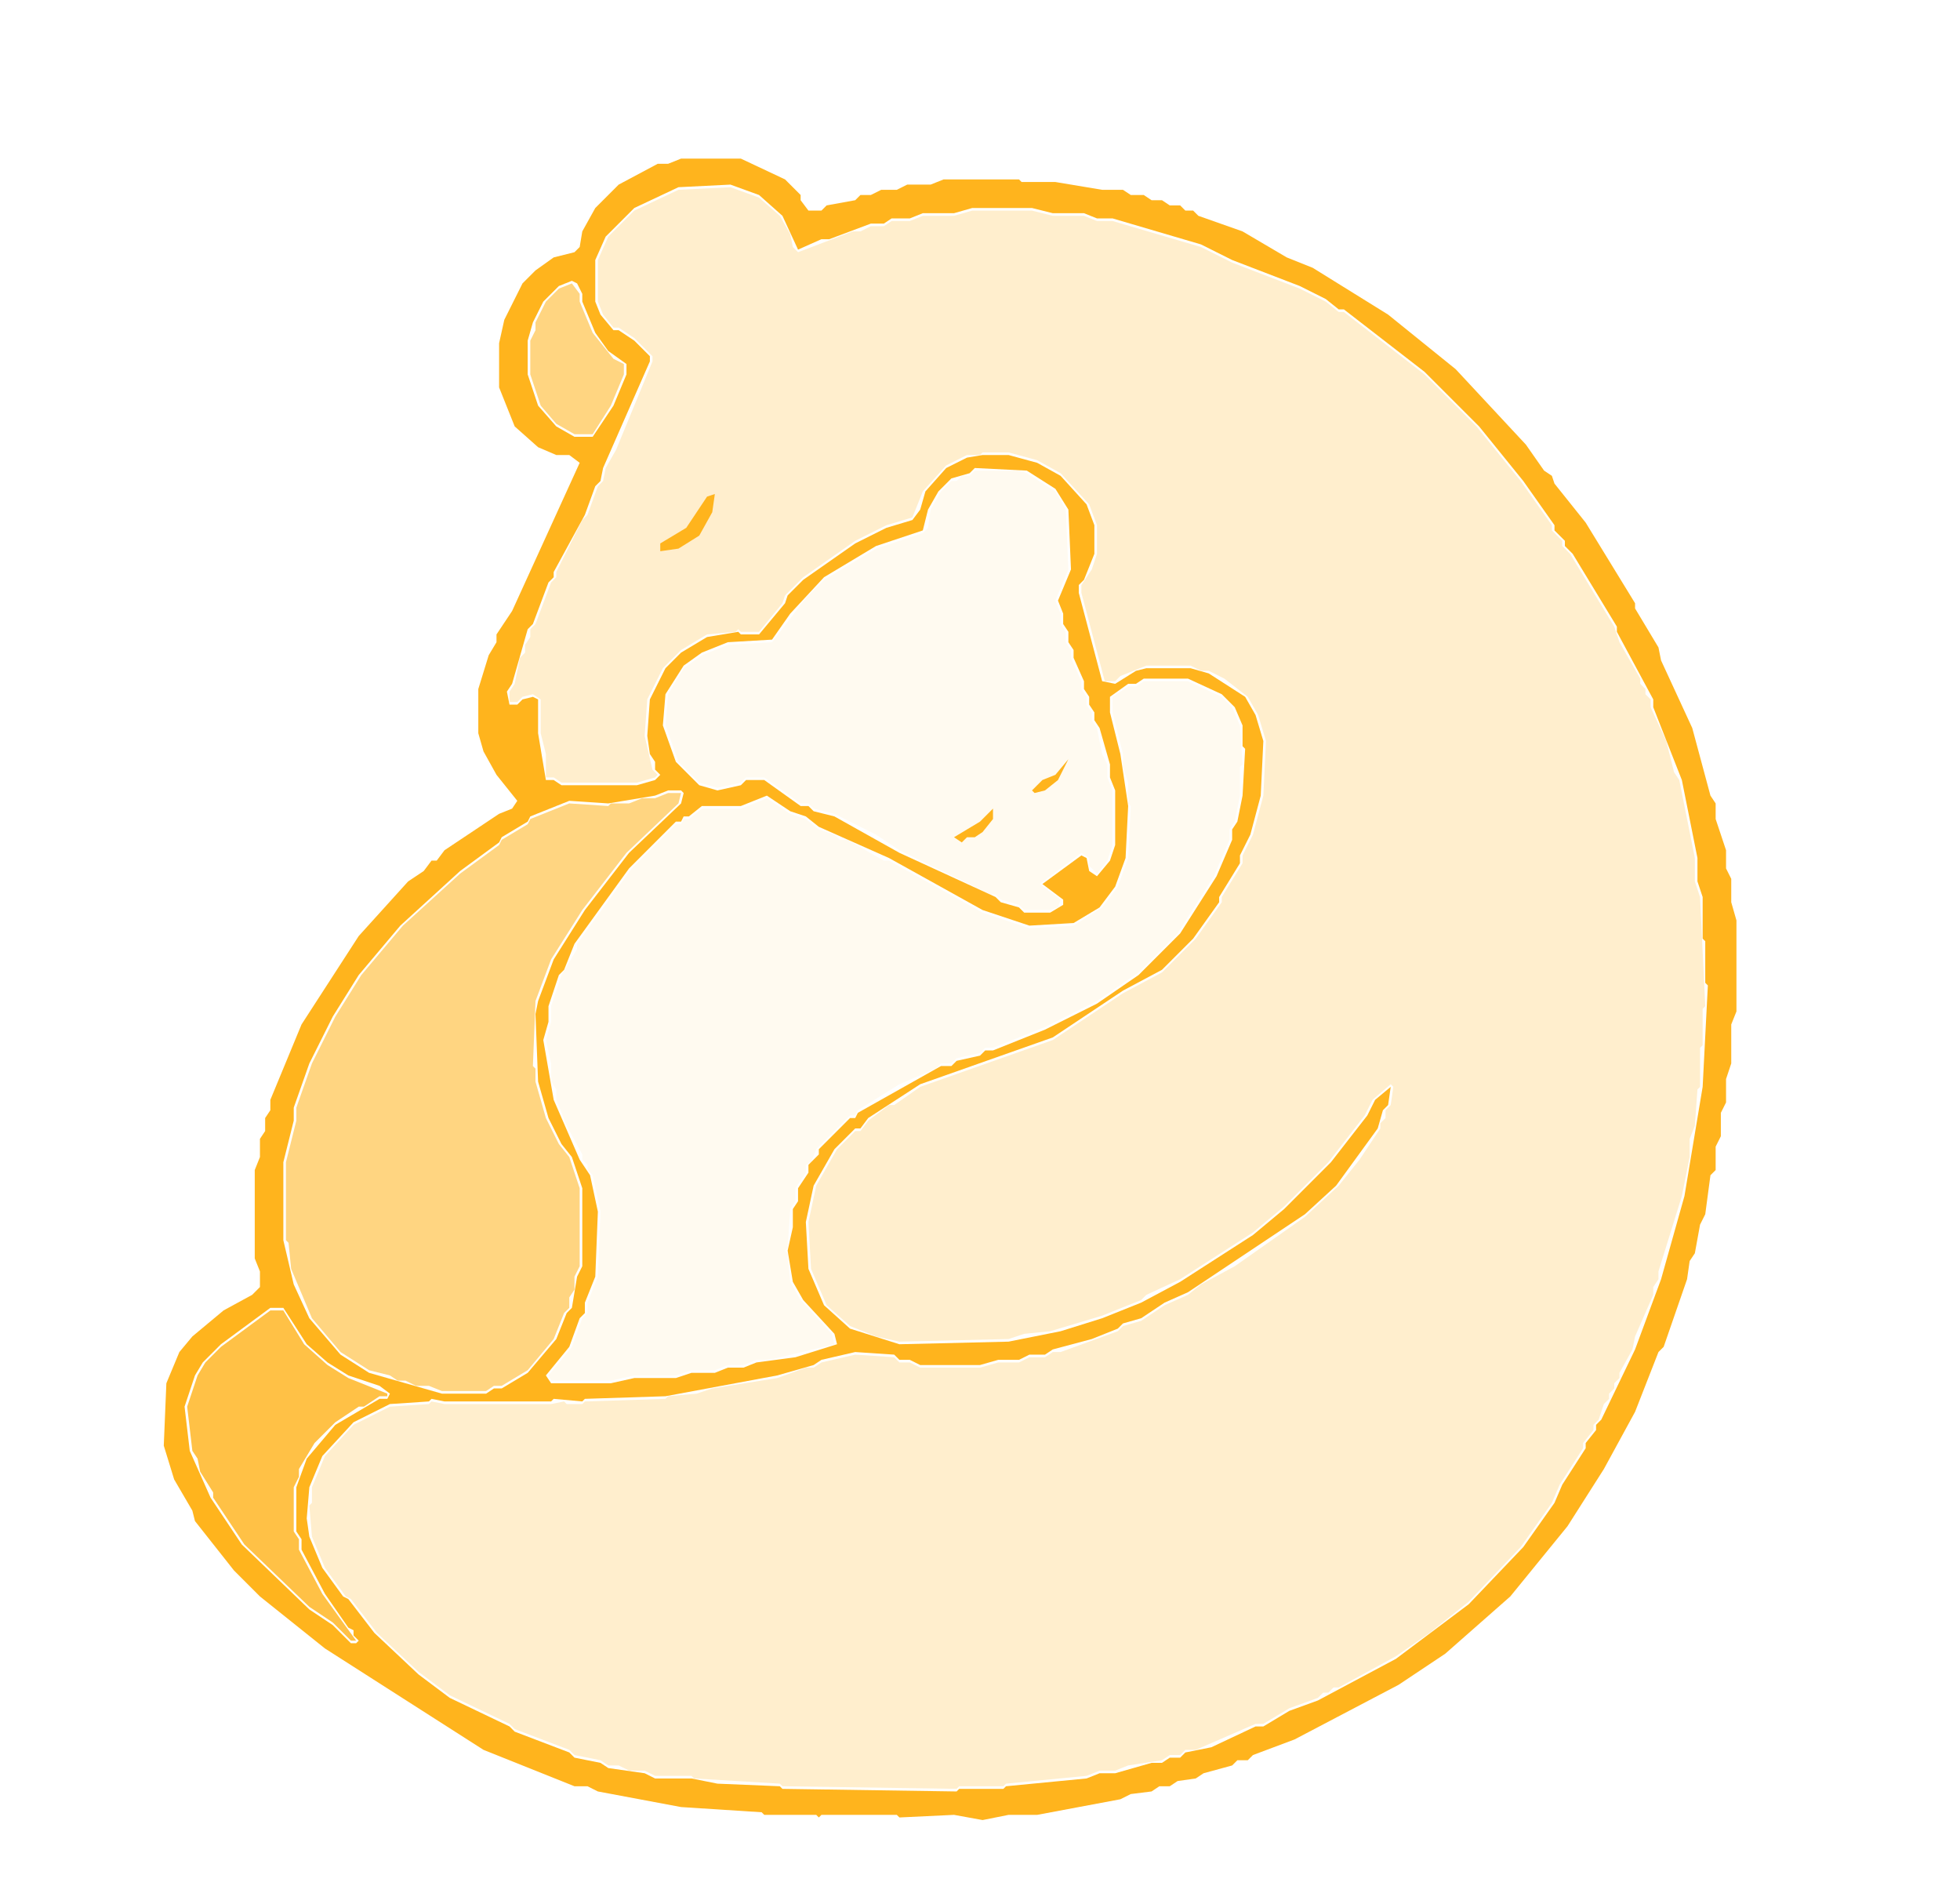
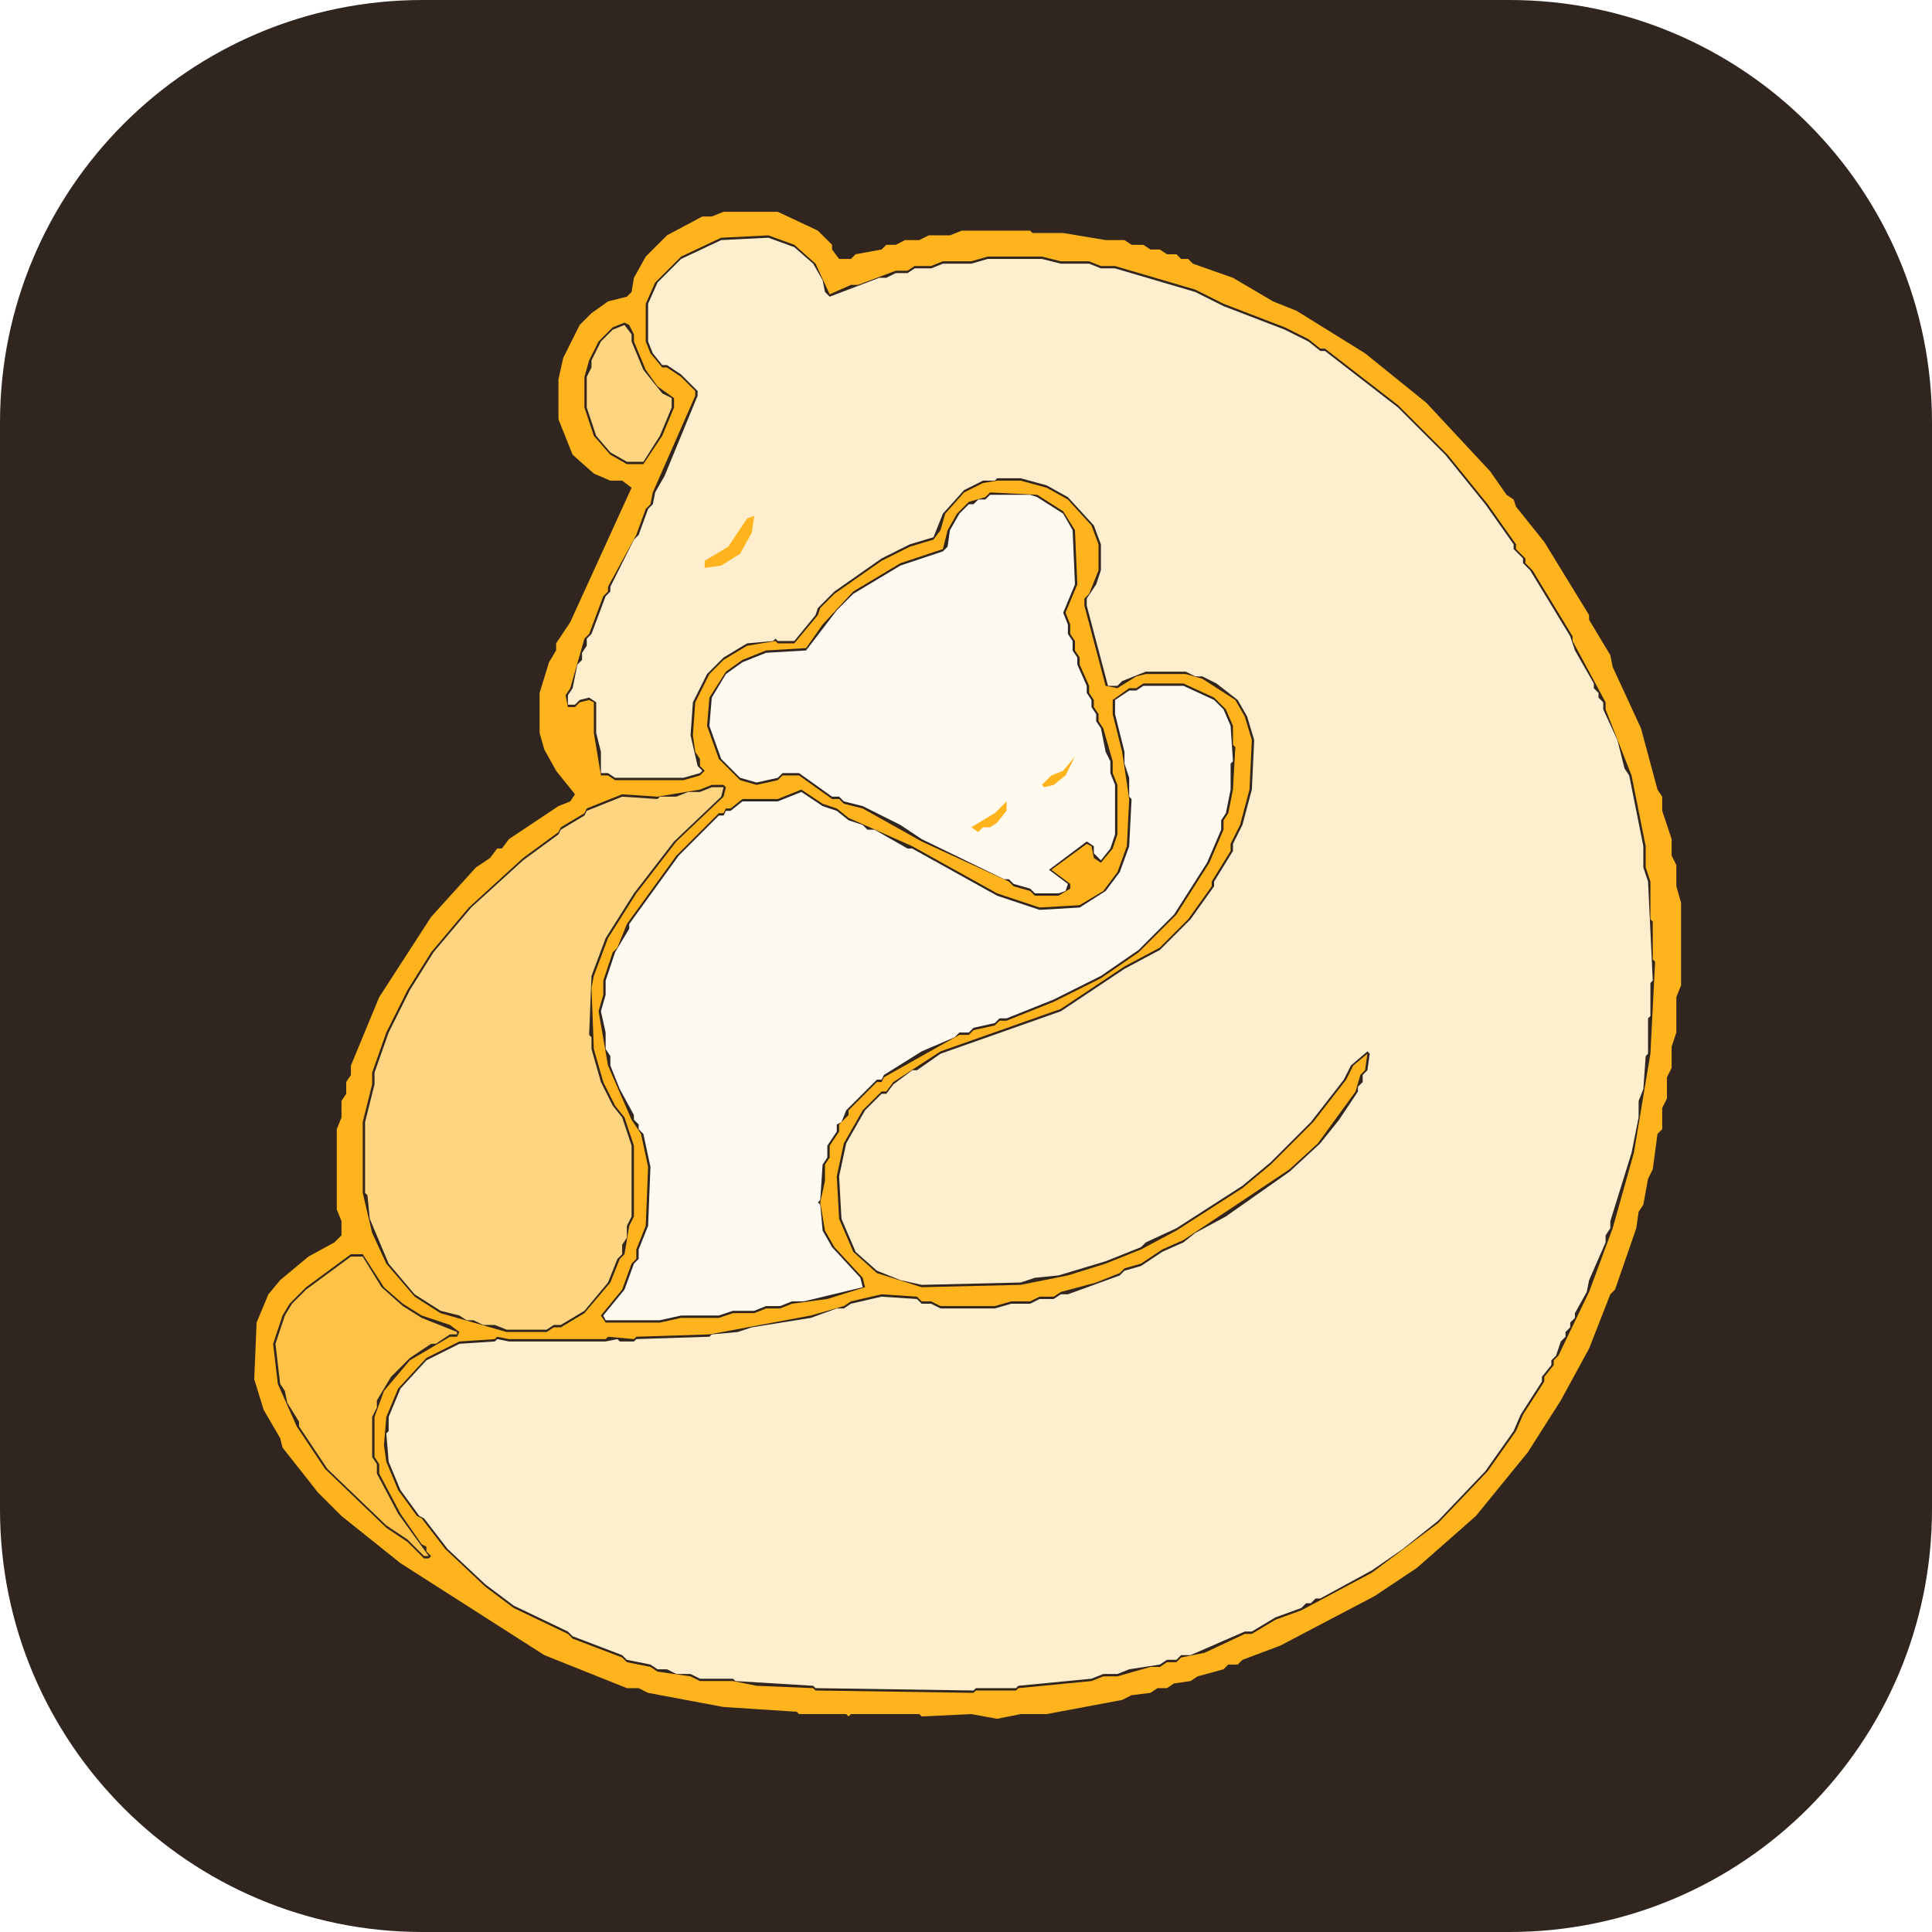
- <svg xmlns="http://www.w3.org/2000/svg" width="754" height="732" viewBox="0 0 754 732" role="img" aria-labelledby="title desc">
-   <path d="M261,73 L244,81 L234,91 L230,100 L230,116 L232,121 L236,126 L238,126 L244,130 L251,137 L251,139 L237,173 L233,180 L232,185 L230,187 L226,198 L224,200 L214,220 L214,222 L212,224 L206,240 L204,242 L204,245 L202,248 L202,251 L200,253 L198,263 L196,266 L196,270 L199,270 L201,268 L205,267 L208,269 L208,282 L210,290 L210,299 L213,299 L216,301 L245,301 L252,299 L253,298 L251,296 L248,283 L249,269 L255,257 L262,250 L272,244 L283,243 L284,242 L285,243 L292,243 L301,232 L302,229 L309,222 L329,208 L341,202 L351,199 L355,189 L364,179 L372,175 L377,175 L378,174 L388,174 L399,177 L408,182 L419,194 L422,202 L422,213 L420,219 L416,225 L416,228 L425,262 L429,262 L431,260 L441,256 L458,256 L462,258 L465,258 L471,261 L480,268 L484,275 L487,285 L486,306 L482,321 L478,329 L478,332 L470,345 L470,347 L460,361 L447,374 L432,382 L405,400 L354,418 L344,425 L342,425 L334,431 L331,435 L329,435 L322,442 L314,456 L311,470 L312,488 L318,502 L327,510 L337,514 L346,516 L388,515 L394,513 L404,512 L424,506 L439,500 L441,498 L454,492 L482,474 L494,464 L511,447 L525,429 L528,423 L535,417 L536,418 L535,425 L533,427 L533,430 L531,432 L531,434 L523,446 L515,456 L502,468 L475,487 L462,494 L457,498 L448,502 L439,508 L432,510 L430,512 L408,520 L405,520 L402,522 L396,522 L392,524 L384,524 L377,526 L354,526 L350,524 L346,524 L344,522 L329,521 L316,524 L313,526 L310,526 L299,530 L274,534 L268,536 L257,537 L256,538 L225,539 L224,540 L218,540 L217,539 L212,540 L171,540 L166,539 L165,540 L150,541 L136,548 L125,560 L120,572 L120,578 L119,579 L120,591 L125,603 L133,614 L135,615 L145,628 L161,643 L173,652 L196,663 L198,665 L219,673 L221,675 L231,677 L234,679 L238,679 L242,681 L248,681 L252,683 L266,683 L267,684 L300,686 L301,687 L368,688 L369,687 L386,687 L387,686 L418,683 L423,681 L429,681 L434,679 L447,677 L450,675 L454,675 L456,673 L460,673 L483,663 L486,663 L496,657 L507,653 L509,651 L511,651 L513,649 L515,649 L537,637 L550,628 L565,616 L585,595 L597,578 L600,571 L609,557 L609,555 L613,550 L613,548 L615,546 L617,540 L619,538 L619,536 L621,534 L621,532 L623,530 L623,528 L628,519 L629,514 L636,498 L636,495 L638,492 L638,489 L647,460 L650,445 L650,438 L652,433 L653,419 L654,418 L654,403 L655,402 L655,388 L656,387 L654,345 L652,339 L652,330 L646,300 L644,297 L641,285 L635,272 L635,269 L633,267 L633,265 L631,263 L631,261 L623,247 L621,241 L604,213 L601,210 L601,208 L597,204 L597,202 L585,185 L568,164 L548,144 L517,120 L515,120 L510,116 L500,111 L474,101 L462,95 L428,85 L422,85 L417,83 L405,83 L397,81 L374,81 L367,83 L355,83 L350,85 L343,85 L340,87 L335,87 L331,89 L328,89 L307,97 L305,95 L304,90 L300,83 L292,76 L281,72 Z" fill="#FFEECD" data-part="parent body" />
-   <path d="M220,109 L215,111 L210,116 L206,124 L206,127 L204,131 L204,144 L208,156 L214,163 L221,167 L228,167 L235,156 L240,144 L240,140 L236,138 L228,128 L223,116 L223,113 Z" fill="#FFD581" data-part="parent ear" />
-   <path d="M262,305 L257,305 L252,307 L247,307 L242,309 L235,309 L234,310 L219,309 L204,315 L203,317 L193,323 L192,325 L177,336 L155,356 L139,375 L129,391 L120,409 L114,426 L114,431 L110,447 L110,477 L111,478 L112,488 L120,507 L131,520 L142,527 L150,529 L153,531 L156,531 L160,533 L165,533 L170,535 L187,535 L190,533 L193,533 L203,527 L213,515 L217,505 L219,503 L219,499 L221,496 L221,491 L223,487 L223,457 L219,445 L215,440 L210,430 L206,416 L206,411 L205,410 L206,385 L212,369 L224,350 L241,328 L261,309 Z" fill="#FFD581" data-part="parent left arm" />
-   <path d="M104,504 L85,518 L79,524 L76,529 L72,541 L74,558 L76,561 L77,566 L82,574 L82,576 L94,594 L119,618 L128,624 L135,631 L137,631 L124,613 L115,596 L115,592 L113,589 L113,572 L115,568 L115,565 L121,555 L129,547 L138,541 L140,541 L146,537 L149,537 L149,536 L134,530 L126,525 L117,517 L109,504 Z" fill="#FFC146" data-part="parent paw" />
-   <path d="M470,268 L457,262 L440,262 L437,264 L434,264 L428,268 L428,274 L432,290 L432,295 L434,301 L434,309 L435,310 L434,330 L430,341 L424,349 L413,356 L396,357 L378,351 L342,331 L340,331 L326,323 L323,323 L321,321 L315,319 L310,315 L304,313 L295,307 L285,311 L270,311 L265,315 L263,315 L262,317 L260,317 L243,334 L222,363 L222,365 L216,375 L212,387 L212,393 L210,400 L212,409 L212,416 L214,419 L214,423 L218,433 L224,444 L224,446 L226,448 L226,450 L228,452 L231,466 L230,491 L226,501 L226,505 L224,507 L220,518 L211,529 L212,531 L235,531 L244,529 L260,529 L266,527 L275,527 L280,525 L286,525 L291,523 L296,523 L321,517 L320,513 L308,500 L304,493 L303,482 L302,481 L303,480 L304,465 L306,462 L306,457 L310,451 L310,448 L312,447 L314,442 L327,429 L329,429 L330,427 L346,417 L360,411 L362,409 L366,409 L368,407 L377,405 L379,403 L382,403 L402,395 L422,385 L438,374 L453,359 L467,337 L473,323 L473,319 L475,316 L477,306 L477,295 L478,294 L477,279 L474,272 Z" fill="#FFFAF0" data-part="baby body" />
-   <path d="M375,181 L373,183 L370,183 L368,185 L366,185 L362,189 L358,196 L357,203 L355,205 L337,211 L317,223 L310,230 L297,247 L280,248 L270,252 L263,257 L257,267 L256,279 L261,293 L269,301 L276,303 L285,301 L287,299 L294,299 L308,309 L311,309 L313,311 L321,313 L337,321 L346,327 L381,344 L383,344 L385,346 L392,348 L394,350 L404,350 L407,349 L408,346 L400,340 L416,328 L419,330 L419,333 L422,336 L426,331 L428,325 L428,304 L426,299 L426,294 L424,290 L422,280 L420,277 L420,274 L418,271 L418,268 L416,265 L416,262 L412,253 L412,250 L410,247 L410,243 L408,240 L408,236 L406,231 L411,219 L410,196 L406,189 L395,182 L392,181 Z" fill="#FFFAF0" data-part="baby head" />
-   <path d="M253,63 L238,71 L229,80 L224,89 L223,95 L221,97 L213,99 L206,104 L201,109 L194,123 L192,132 L192,149 L198,164 L207,172 L214,175 L219,175 L223,178 L197,235 L191,244 L191,247 L188,252 L184,265 L184,282 L186,289 L191,298 L199,308 L197,311 L192,313 L171,327 L168,331 L166,331 L163,335 L157,339 L138,360 L116,394 L104,423 L104,427 L102,430 L102,435 L100,438 L100,445 L98,450 L98,484 L100,489 L100,495 L97,498 L86,504 L74,514 L69,520 L64,532 L63,556 L67,569 L74,581 L75,585 L90,604 L100,614 L125,634 L186,673 L221,687 L226,687 L230,689 L262,695 L293,697 L294,698 L314,698 L315,699 L316,698 L345,698 L346,699 L367,698 L378,700 L388,698 L399,698 L431,692 L435,690 L443,689 L446,687 L450,687 L453,685 L460,684 L463,682 L474,679 L476,677 L480,677 L482,675 L498,669 L538,648 L556,636 L581,614 L603,587 L617,565 L629,543 L638,520 L640,518 L649,492 L650,485 L652,482 L654,471 L656,467 L658,452 L660,450 L660,441 L662,437 L662,428 L664,424 L664,415 L666,409 L666,394 L668,389 L668,354 L666,347 L666,338 L664,334 L664,327 L660,315 L660,309 L658,306 L651,280 L639,254 L638,249 L629,234 L629,232 L610,201 L598,186 L597,183 L594,181 L587,171 L560,142 L534,121 L505,103 L495,99 L478,89 L461,83 L459,81 L456,81 L454,79 L450,79 L447,77 L443,77 L440,75 L435,75 L432,73 L424,73 L406,70 L393,70 L392,69 L363,69 L358,71 L349,71 L345,73 L339,73 L335,75 L331,75 L329,77 L318,79 L316,81 L311,81 L308,77 L308,75 L302,69 L285,61 L262,61 L257,63 Z M104,503 L109,503 L118,517 L126,524 L134,529 L146,533 L150,536 L149,538 L146,538 L129,548 L118,561 L114,572 L114,589 L116,592 L116,596 L125,613 L134,626 L136,627 L136,629 L138,631 L137,632 L135,632 L128,625 L119,619 L93,594 L81,576 L73,558 L71,541 L75,529 L78,524 L85,517 Z M262,304 L263,305 L262,309 L242,328 L225,350 L213,369 L207,385 L206,390 L207,416 L211,430 L216,440 L220,445 L224,457 L224,487 L222,491 L220,503 L218,505 L214,515 L203,528 L193,534 L190,534 L187,536 L170,536 L142,528 L131,521 L119,507 L113,494 L109,477 L109,447 L113,431 L113,426 L119,409 L128,391 L138,375 L154,356 L177,335 L192,324 L193,322 L203,316 L204,314 L219,308 L234,309 L252,306 L257,304 Z M470,267 L475,272 L478,279 L478,287 L479,288 L478,306 L476,316 L474,319 L474,323 L468,337 L454,359 L438,375 L422,386 L402,396 L382,404 L379,404 L377,406 L368,408 L366,410 L362,410 L330,428 L329,430 L327,430 L315,442 L315,444 L311,448 L311,451 L307,457 L307,462 L305,465 L305,472 L303,481 L305,493 L309,500 L321,513 L322,517 L306,522 L291,524 L286,526 L280,526 L275,528 L266,528 L260,530 L244,530 L235,532 L212,532 L210,529 L219,518 L223,507 L225,505 L225,501 L229,491 L230,466 L227,452 L223,446 L213,423 L209,400 L211,393 L211,387 L215,375 L217,373 L221,363 L242,334 L260,316 L262,316 L263,314 L265,314 L270,310 L285,310 L295,306 L304,312 L310,314 L315,318 L342,330 L378,350 L396,356 L413,355 L423,349 L429,341 L433,330 L434,310 L431,290 L427,274 L427,268 L434,263 L437,263 L440,261 L457,261 Z M375,180 L395,181 L406,188 L411,196 L412,219 L407,231 L409,236 L409,240 L411,243 L411,247 L413,250 L413,253 L417,262 L417,265 L419,268 L419,271 L421,274 L421,277 L423,280 L427,294 L427,299 L429,304 L429,325 L427,331 L422,337 L419,335 L418,330 L416,329 L401,340 L409,346 L409,348 L404,351 L394,351 L392,349 L385,347 L383,345 L346,328 L321,314 L313,312 L311,310 L308,310 L294,300 L287,300 L285,302 L276,304 L269,302 L260,293 L255,279 L256,267 L263,256 L270,251 L280,247 L297,246 L304,236 L317,222 L337,210 L355,204 L357,196 L361,189 L366,184 L373,182 Z M382,311 L377,316 L367,322 L370,324 L372,322 L375,322 L378,320 L382,315 Z M411,292 L406,298 L401,300 L397,304 L398,305 L402,304 L407,300 Z M220,108 L222,109 L224,113 L224,116 L229,128 L234,135 L241,140 L241,144 L236,156 L228,168 L221,168 L214,164 L207,156 L203,144 L203,131 L205,124 L209,116 L215,110 Z M261,72 L281,71 L292,75 L301,83 L307,96 L316,92 L319,92 L335,86 L340,86 L343,84 L350,84 L355,82 L367,82 L374,80 L397,80 L405,82 L417,82 L422,84 L428,84 L462,94 L474,100 L500,110 L510,115 L515,119 L517,119 L548,143 L569,164 L586,185 L598,202 L598,204 L602,208 L602,210 L605,213 L622,241 L622,243 L636,269 L636,272 L647,300 L653,330 L653,339 L655,345 L655,361 L656,362 L656,378 L657,379 L655,418 L648,460 L639,492 L629,519 L616,546 L614,548 L614,550 L610,555 L610,557 L601,571 L598,578 L586,595 L565,617 L537,638 L507,654 L496,658 L486,664 L483,664 L466,672 L456,674 L454,676 L450,676 L447,678 L443,678 L429,682 L423,682 L418,684 L387,687 L386,688 L369,688 L368,689 L301,688 L300,687 L276,686 L266,684 L252,684 L248,682 L234,680 L231,678 L221,676 L219,674 L198,666 L196,664 L173,653 L161,644 L144,628 L134,615 L132,614 L124,603 L119,591 L118,584 L119,572 L124,560 L136,547 L150,540 L165,539 L166,538 L171,539 L212,539 L213,538 L224,539 L225,538 L256,537 L299,529 L313,525 L316,523 L329,520 L344,521 L346,523 L350,523 L354,525 L377,525 L384,523 L392,523 L396,521 L402,521 L405,519 L420,515 L430,511 L432,509 L439,507 L448,501 L457,497 L502,467 L514,456 L530,434 L532,427 L534,425 L535,418 L529,423 L526,429 L512,447 L494,465 L482,475 L454,493 L439,501 L424,507 L408,512 L388,516 L346,517 L327,511 L317,502 L311,488 L310,470 L313,456 L321,442 L329,434 L331,434 L334,430 L354,417 L405,399 L432,381 L447,373 L459,361 L469,347 L469,345 L477,332 L477,329 L481,321 L485,306 L486,285 L483,275 L479,268 L465,259 L458,257 L441,257 L437,258 L429,263 L424,262 L415,228 L415,225 L417,223 L421,213 L421,202 L418,194 L408,183 L399,178 L388,175 L378,175 L372,176 L364,180 L356,189 L354,196 L351,200 L341,203 L329,209 L309,223 L303,229 L302,232 L292,244 L285,244 L284,243 L272,245 L262,251 L256,257 L250,269 L249,283 L250,290 L252,293 L252,296 L254,298 L252,300 L245,302 L216,302 L213,300 L210,300 L207,282 L207,269 L205,268 L201,269 L199,271 L196,271 L195,266 L197,263 L203,242 L205,240 L211,224 L213,222 L213,220 L225,198 L229,187 L231,185 L232,180 L250,139 L250,137 L244,131 L238,127 L236,127 L231,121 L229,116 L229,100 L233,91 L244,80 Z M275,190 L272,191 L264,203 L254,209 L254,212 L261,211 L269,206 L274,197 Z" fill="#FFB41D" fill-rule="evenodd" data-part="original linework" />
+ <svg xmlns="http://www.w3.org/2000/svg" viewBox="0 0 512 512">
+   <rect width="512" height="512" rx="112" fill="#30251F" />
+   <g transform="translate(28 18) scale(0.625)">
+     <path d="M261,73 L244,81 L234,91 L230,100 L230,116 L232,121 L236,126 L238,126 L244,130 L251,137 L251,139 L237,173 L233,180 L232,185 L230,187 L226,198 L224,200 L214,220 L214,222 L212,224 L206,240 L204,242 L204,245 L202,248 L202,251 L200,253 L198,263 L196,266 L196,270 L199,270 L201,268 L205,267 L208,269 L208,282 L210,290 L210,299 L213,299 L216,301 L245,301 L252,299 L253,298 L251,296 L248,283 L249,269 L255,257 L262,250 L272,244 L283,243 L284,242 L285,243 L292,243 L301,232 L302,229 L309,222 L329,208 L341,202 L351,199 L355,189 L364,179 L372,175 L377,175 L378,174 L388,174 L399,177 L408,182 L419,194 L422,202 L422,213 L420,219 L416,225 L416,228 L425,262 L429,262 L431,260 L441,256 L458,256 L462,258 L465,258 L471,261 L480,268 L484,275 L487,285 L486,306 L482,321 L478,329 L478,332 L470,345 L470,347 L460,361 L447,374 L432,382 L405,400 L354,418 L344,425 L342,425 L334,431 L331,435 L329,435 L322,442 L314,456 L311,470 L312,488 L318,502 L327,510 L337,514 L346,516 L388,515 L394,513 L404,512 L424,506 L439,500 L441,498 L454,492 L482,474 L494,464 L511,447 L525,429 L528,423 L535,417 L536,418 L535,425 L533,427 L533,430 L531,432 L531,434 L523,446 L515,456 L502,468 L475,487 L462,494 L457,498 L448,502 L439,508 L432,510 L430,512 L408,520 L405,520 L402,522 L396,522 L392,524 L384,524 L377,526 L354,526 L350,524 L346,524 L344,522 L329,521 L316,524 L313,526 L310,526 L299,530 L274,534 L268,536 L257,537 L256,538 L225,539 L224,540 L218,540 L217,539 L212,540 L171,540 L166,539 L165,540 L150,541 L136,548 L125,560 L120,572 L120,578 L119,579 L120,591 L125,603 L133,614 L135,615 L145,628 L161,643 L173,652 L196,663 L198,665 L219,673 L221,675 L231,677 L234,679 L238,679 L242,681 L248,681 L252,683 L266,683 L267,684 L300,686 L301,687 L368,688 L369,687 L386,687 L387,686 L418,683 L423,681 L429,681 L434,679 L447,677 L450,675 L454,675 L456,673 L460,673 L483,663 L486,663 L496,657 L507,653 L509,651 L511,651 L513,649 L515,649 L537,637 L550,628 L565,616 L585,595 L597,578 L600,571 L609,557 L609,555 L613,550 L613,548 L615,546 L617,540 L619,538 L619,536 L621,534 L621,532 L623,530 L623,528 L628,519 L629,514 L636,498 L636,495 L638,492 L638,489 L647,460 L650,445 L650,438 L652,433 L653,419 L654,418 L654,403 L655,402 L655,388 L656,387 L654,345 L652,339 L652,330 L646,300 L644,297 L641,285 L635,272 L635,269 L633,267 L633,265 L631,263 L631,261 L623,247 L621,241 L604,213 L601,210 L601,208 L597,204 L597,202 L585,185 L568,164 L548,144 L517,120 L515,120 L510,116 L500,111 L474,101 L462,95 L428,85 L422,85 L417,83 L405,83 L397,81 L374,81 L367,83 L355,83 L350,85 L343,85 L340,87 L335,87 L331,89 L328,89 L307,97 L305,95 L304,90 L300,83 L292,76 L281,72 Z" fill="#FFEECD" />
+     <path d="M220,109 L215,111 L210,116 L206,124 L206,127 L204,131 L204,144 L208,156 L214,163 L221,167 L228,167 L235,156 L240,144 L240,140 L236,138 L228,128 L223,116 L223,113 Z" fill="#FFD581" />
+     <path d="M262,305 L257,305 L252,307 L247,307 L242,309 L235,309 L234,310 L219,309 L204,315 L203,317 L193,323 L192,325 L177,336 L155,356 L139,375 L129,391 L120,409 L114,426 L114,431 L110,447 L110,477 L111,478 L112,488 L120,507 L131,520 L142,527 L150,529 L153,531 L156,531 L160,533 L165,533 L170,535 L187,535 L190,533 L193,533 L203,527 L213,515 L217,505 L219,503 L219,499 L221,496 L221,491 L223,487 L223,457 L219,445 L215,440 L210,430 L206,416 L206,411 L205,410 L206,385 L212,369 L224,350 L241,328 L261,309 Z" fill="#FFD581" />
+     <path d="M104,504 L85,518 L79,524 L76,529 L72,541 L74,558 L76,561 L77,566 L82,574 L82,576 L94,594 L119,618 L128,624 L135,631 L137,631 L124,613 L115,596 L115,592 L113,589 L113,572 L115,568 L115,565 L121,555 L129,547 L138,541 L140,541 L146,537 L149,537 L149,536 L134,530 L126,525 L117,517 L109,504 Z" fill="#FFC146" />
+     <path d="M470,268 L457,262 L440,262 L437,264 L434,264 L428,268 L428,274 L432,290 L432,295 L434,301 L434,309 L435,310 L434,330 L430,341 L424,349 L413,356 L396,357 L378,351 L342,331 L340,331 L326,323 L323,323 L321,321 L315,319 L310,315 L304,313 L295,307 L285,311 L270,311 L265,315 L263,315 L262,317 L260,317 L243,334 L222,363 L222,365 L216,375 L212,387 L212,393 L210,400 L212,409 L212,416 L214,419 L214,423 L218,433 L224,444 L224,446 L226,448 L226,450 L228,452 L231,466 L230,491 L226,501 L226,505 L224,507 L220,518 L211,529 L212,531 L235,531 L244,529 L260,529 L266,527 L275,527 L280,525 L286,525 L291,523 L296,523 L321,517 L320,513 L308,500 L304,493 L303,482 L302,481 L303,480 L304,465 L306,462 L306,457 L310,451 L310,448 L312,447 L314,442 L327,429 L329,429 L330,427 L346,417 L360,411 L362,409 L366,409 L368,407 L377,405 L379,403 L382,403 L402,395 L422,385 L438,374 L453,359 L467,337 L473,323 L473,319 L475,316 L477,306 L477,295 L478,294 L477,279 L474,272 Z" fill="#FFFAF0" />
+     <path d="M375,181 L373,183 L370,183 L368,185 L366,185 L362,189 L358,196 L357,203 L355,205 L337,211 L317,223 L310,230 L297,247 L280,248 L270,252 L263,257 L257,267 L256,279 L261,293 L269,301 L276,303 L285,301 L287,299 L294,299 L308,309 L311,309 L313,311 L321,313 L337,321 L346,327 L381,344 L383,344 L385,346 L392,348 L394,350 L404,350 L407,349 L408,346 L400,340 L416,328 L419,330 L419,333 L422,336 L426,331 L428,325 L428,304 L426,299 L426,294 L424,290 L422,280 L420,277 L420,274 L418,271 L418,268 L416,265 L416,262 L412,253 L412,250 L410,247 L410,243 L408,240 L408,236 L406,231 L411,219 L410,196 L406,189 L395,182 L392,181 Z" fill="#FFFAF0" />
+     <path d="M253,63 L238,71 L229,80 L224,89 L223,95 L221,97 L213,99 L206,104 L201,109 L194,123 L192,132 L192,149 L198,164 L207,172 L214,175 L219,175 L223,178 L197,235 L191,244 L191,247 L188,252 L184,265 L184,282 L186,289 L191,298 L199,308 L197,311 L192,313 L171,327 L168,331 L166,331 L163,335 L157,339 L138,360 L116,394 L104,423 L104,427 L102,430 L102,435 L100,438 L100,445 L98,450 L98,484 L100,489 L100,495 L97,498 L86,504 L74,514 L69,520 L64,532 L63,556 L67,569 L74,581 L75,585 L90,604 L100,614 L125,634 L186,673 L221,687 L226,687 L230,689 L262,695 L293,697 L294,698 L314,698 L315,699 L316,698 L345,698 L346,699 L367,698 L378,700 L388,698 L399,698 L431,692 L435,690 L443,689 L446,687 L450,687 L453,685 L460,684 L463,682 L474,679 L476,677 L480,677 L482,675 L498,669 L538,648 L556,636 L581,614 L603,587 L617,565 L629,543 L638,520 L640,518 L649,492 L650,485 L652,482 L654,471 L656,467 L658,452 L660,450 L660,441 L662,437 L662,428 L664,424 L664,415 L666,409 L666,394 L668,389 L668,354 L666,347 L666,338 L664,334 L664,327 L660,315 L660,309 L658,306 L651,280 L639,254 L638,249 L629,234 L629,232 L610,201 L598,186 L597,183 L594,181 L587,171 L560,142 L534,121 L505,103 L495,99 L478,89 L461,83 L459,81 L456,81 L454,79 L450,79 L447,77 L443,77 L440,75 L435,75 L432,73 L424,73 L406,70 L393,70 L392,69 L363,69 L358,71 L349,71 L345,73 L339,73 L335,75 L331,75 L329,77 L318,79 L316,81 L311,81 L308,77 L308,75 L302,69 L285,61 L262,61 L257,63 Z M104,503 L109,503 L118,517 L126,524 L134,529 L146,533 L150,536 L149,538 L146,538 L129,548 L118,561 L114,572 L114,589 L116,592 L116,596 L125,613 L134,626 L136,627 L136,629 L138,631 L137,632 L135,632 L128,625 L119,619 L93,594 L81,576 L73,558 L71,541 L75,529 L78,524 L85,517 Z M262,304 L263,305 L262,309 L242,328 L225,350 L213,369 L207,385 L206,390 L207,416 L211,430 L216,440 L220,445 L224,457 L224,487 L222,491 L220,503 L218,505 L214,515 L203,528 L193,534 L190,534 L187,536 L170,536 L142,528 L131,521 L119,507 L113,494 L109,477 L109,447 L113,431 L113,426 L119,409 L128,391 L138,375 L154,356 L177,335 L192,324 L193,322 L203,316 L204,314 L219,308 L234,309 L252,306 L257,304 Z M470,267 L475,272 L478,279 L478,287 L479,288 L478,306 L476,316 L474,319 L474,323 L468,337 L454,359 L438,375 L422,386 L402,396 L382,404 L379,404 L377,406 L368,408 L366,410 L362,410 L330,428 L329,430 L327,430 L315,442 L315,444 L311,448 L311,451 L307,457 L307,462 L305,465 L305,472 L303,481 L305,493 L309,500 L321,513 L322,517 L306,522 L291,524 L286,526 L280,526 L275,528 L266,528 L260,530 L244,530 L235,532 L212,532 L210,529 L219,518 L223,507 L225,505 L225,501 L229,491 L230,466 L227,452 L223,446 L213,423 L209,400 L211,393 L211,387 L215,375 L217,373 L221,363 L242,334 L260,316 L262,316 L263,314 L265,314 L270,310 L285,310 L295,306 L304,312 L310,314 L315,318 L342,330 L378,350 L396,356 L413,355 L423,349 L429,341 L433,330 L434,310 L431,290 L427,274 L427,268 L434,263 L437,263 L440,261 L457,261 Z M375,180 L395,181 L406,188 L411,196 L412,219 L407,231 L409,236 L409,240 L411,243 L411,247 L413,250 L413,253 L417,262 L417,265 L419,268 L419,271 L421,274 L421,277 L423,280 L427,294 L427,299 L429,304 L429,325 L427,331 L422,337 L419,335 L418,330 L416,329 L401,340 L409,346 L409,348 L404,351 L394,351 L392,349 L385,347 L383,345 L346,328 L321,314 L313,312 L311,310 L308,310 L294,300 L287,300 L285,302 L276,304 L269,302 L260,293 L255,279 L256,267 L263,256 L270,251 L280,247 L297,246 L304,236 L317,222 L337,210 L355,204 L357,196 L361,189 L366,184 L373,182 Z M382,311 L377,316 L367,322 L370,324 L372,322 L375,322 L378,320 L382,315 Z M411,292 L406,298 L401,300 L397,304 L398,305 L402,304 L407,300 Z M220,108 L222,109 L224,113 L224,116 L229,128 L234,135 L241,140 L241,144 L236,156 L228,168 L221,168 L214,164 L207,156 L203,144 L203,131 L205,124 L209,116 L215,110 Z M261,72 L281,71 L292,75 L301,83 L307,96 L316,92 L319,92 L335,86 L340,86 L343,84 L350,84 L355,82 L367,82 L374,80 L397,80 L405,82 L417,82 L422,84 L428,84 L462,94 L474,100 L500,110 L510,115 L515,119 L517,119 L548,143 L569,164 L586,185 L598,202 L598,204 L602,208 L602,210 L605,213 L622,241 L622,243 L636,269 L636,272 L647,300 L653,330 L653,339 L655,345 L655,361 L656,362 L656,378 L657,379 L655,418 L648,460 L639,492 L629,519 L616,546 L614,548 L614,550 L610,555 L610,557 L601,571 L598,578 L586,595 L565,617 L537,638 L507,654 L496,658 L486,664 L483,664 L466,672 L456,674 L454,676 L450,676 L447,678 L443,678 L429,682 L423,682 L418,684 L387,687 L386,688 L369,688 L368,689 L301,688 L300,687 L276,686 L266,684 L252,684 L248,682 L234,680 L231,678 L221,676 L219,674 L198,666 L196,664 L173,653 L161,644 L144,628 L134,615 L132,614 L124,603 L119,591 L118,584 L119,572 L124,560 L136,547 L150,540 L165,539 L166,538 L171,539 L212,539 L213,538 L224,539 L225,538 L256,537 L299,529 L313,525 L316,523 L329,520 L344,521 L346,523 L350,523 L354,525 L377,525 L384,523 L392,523 L396,521 L402,521 L405,519 L420,515 L430,511 L432,509 L439,507 L448,501 L457,497 L502,467 L514,456 L530,434 L532,427 L534,425 L535,418 L529,423 L526,429 L512,447 L494,465 L482,475 L454,493 L439,501 L424,507 L408,512 L388,516 L346,517 L327,511 L317,502 L311,488 L310,470 L313,456 L321,442 L329,434 L331,434 L334,430 L354,417 L405,399 L432,381 L447,373 L459,361 L469,347 L469,345 L477,332 L477,329 L481,321 L485,306 L486,285 L483,275 L479,268 L465,259 L458,257 L441,257 L437,258 L429,263 L424,262 L415,228 L415,225 L417,223 L421,213 L421,202 L418,194 L408,183 L399,178 L388,175 L378,175 L372,176 L364,180 L356,189 L354,196 L351,200 L341,203 L329,209 L309,223 L303,229 L302,232 L292,244 L285,244 L284,243 L272,245 L262,251 L256,257 L250,269 L249,283 L250,290 L252,293 L252,296 L254,298 L252,300 L245,302 L216,302 L213,300 L210,300 L207,282 L207,269 L205,268 L201,269 L199,271 L196,271 L195,266 L197,263 L203,242 L205,240 L211,224 L213,222 L213,220 L225,198 L229,187 L231,185 L232,180 L250,139 L250,137 L244,131 L238,127 L236,127 L231,121 L229,116 L229,100 L233,91 L244,80 Z M275,190 L272,191 L264,203 L254,209 L254,212 L261,211 L269,206 L274,197 Z" fill="#FFB41D" fill-rule="evenodd" />
+   </g>
</svg>
